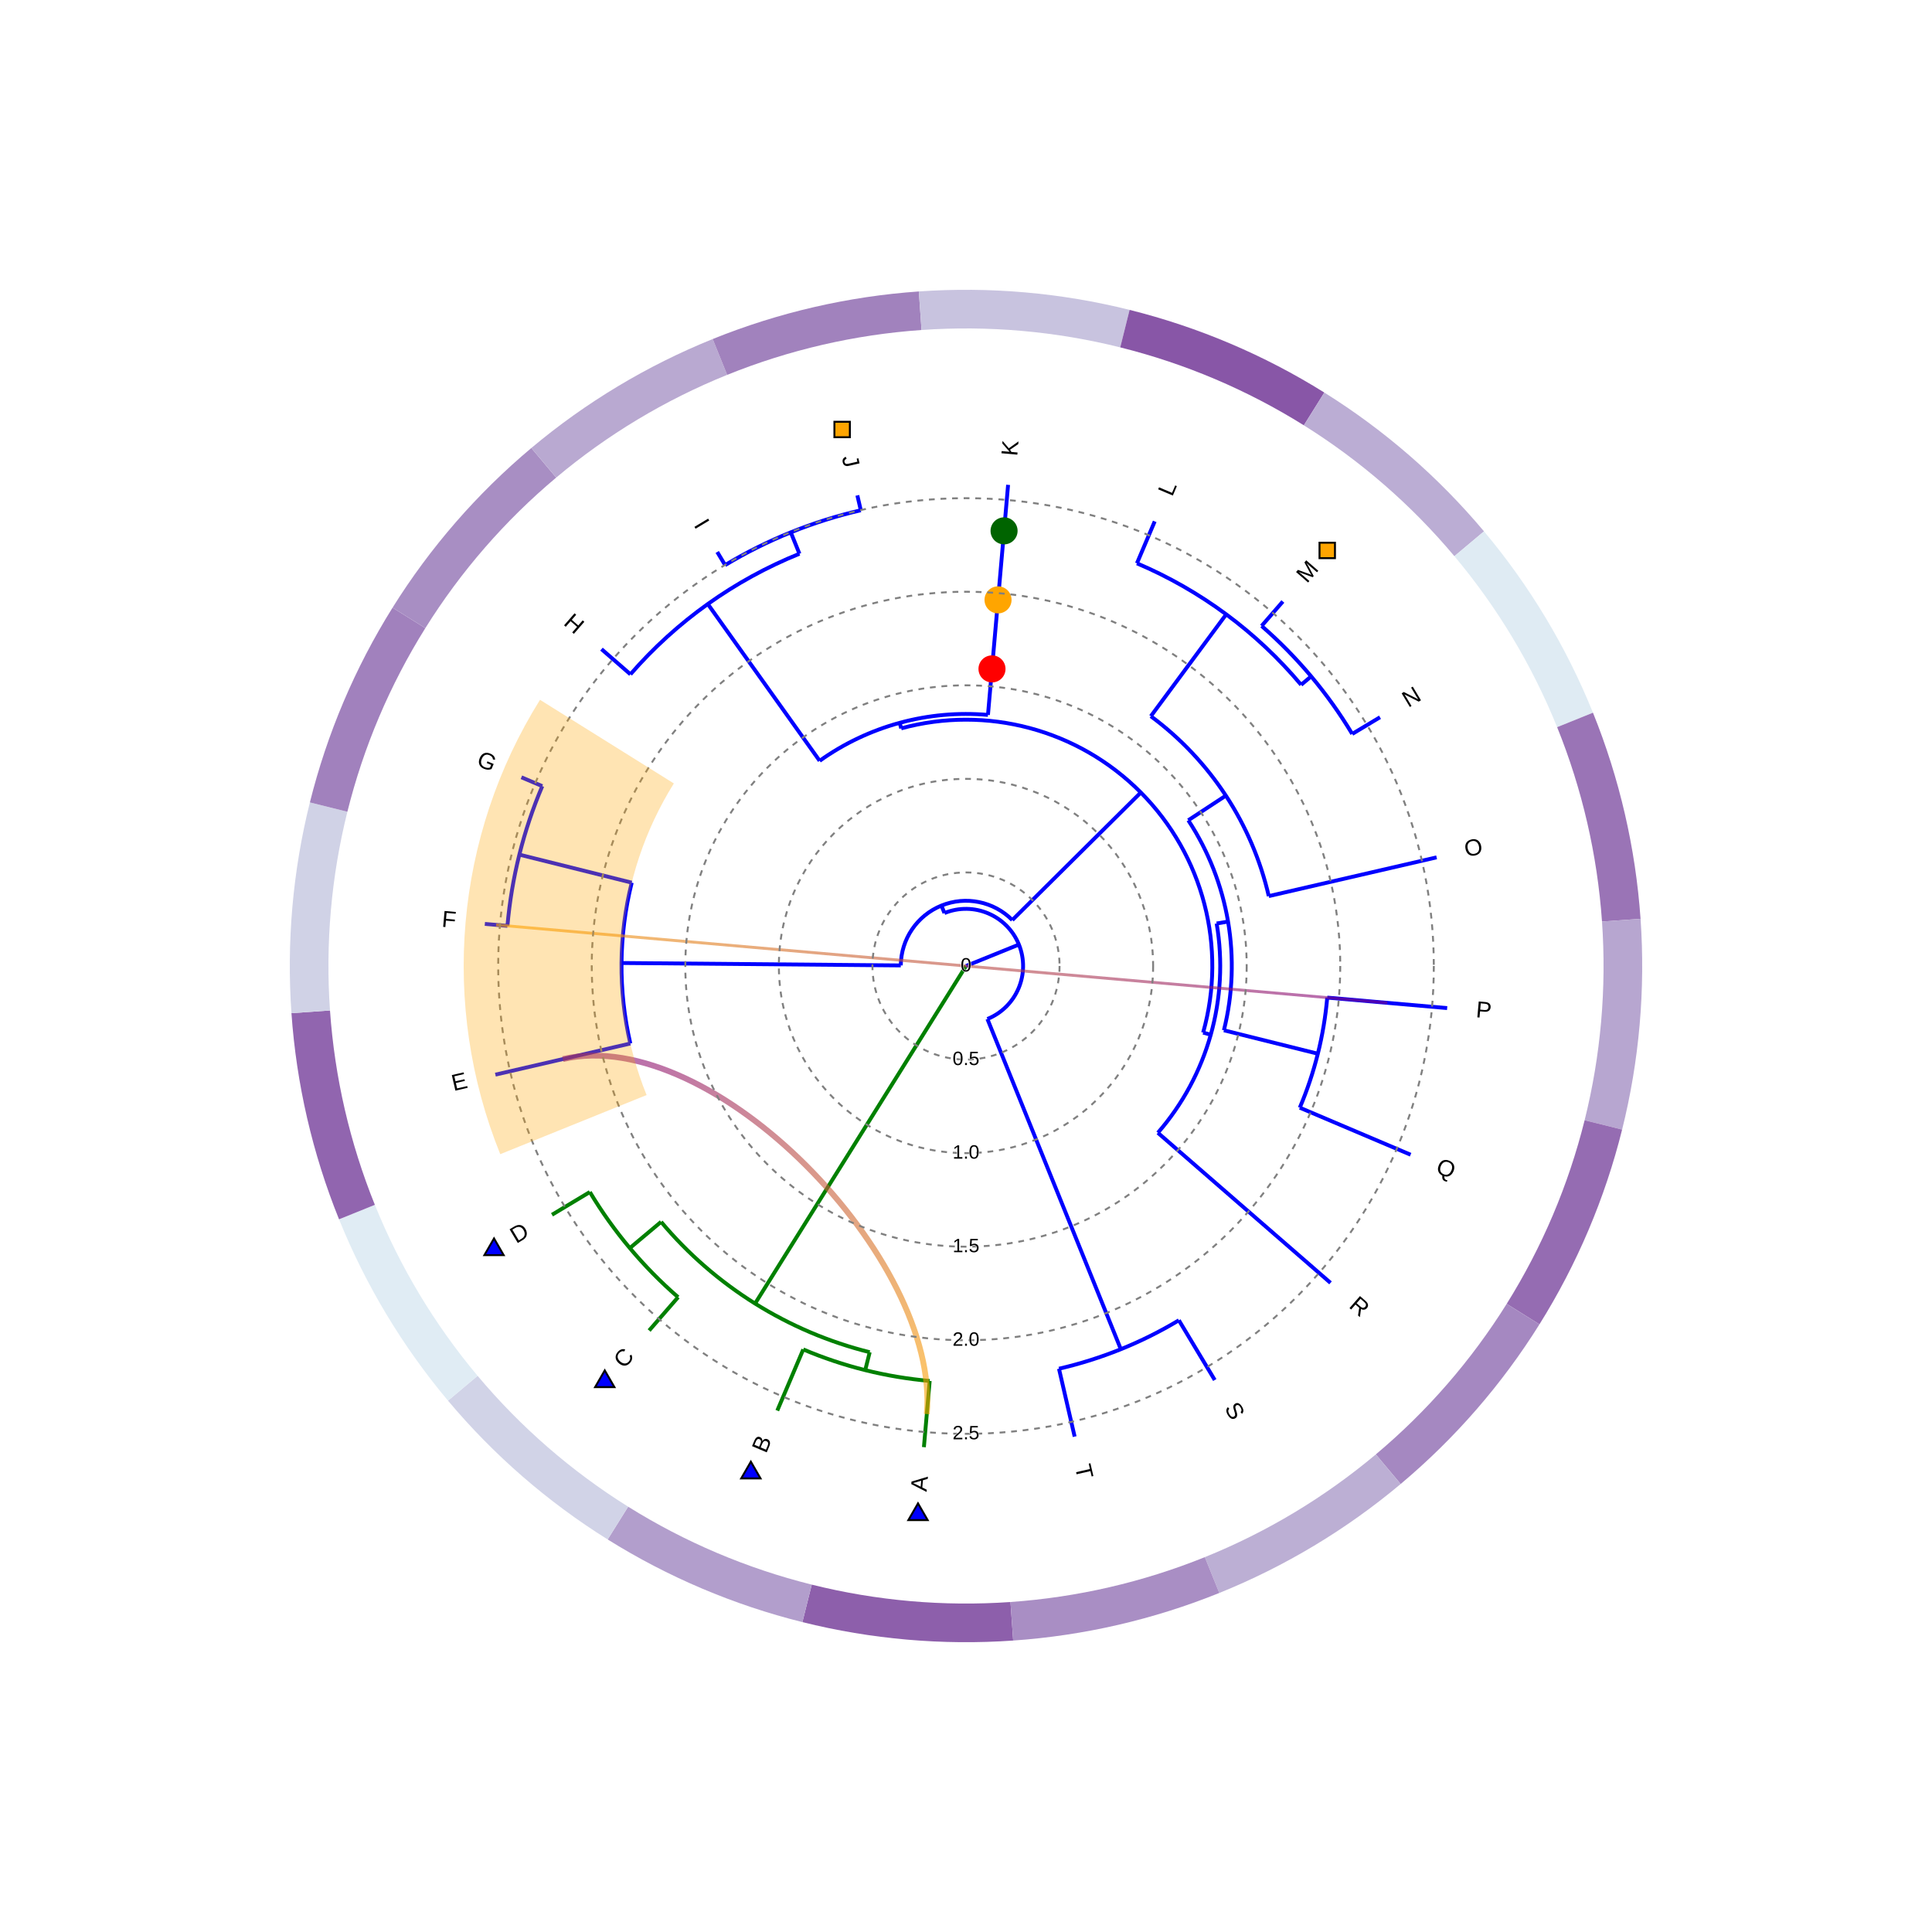
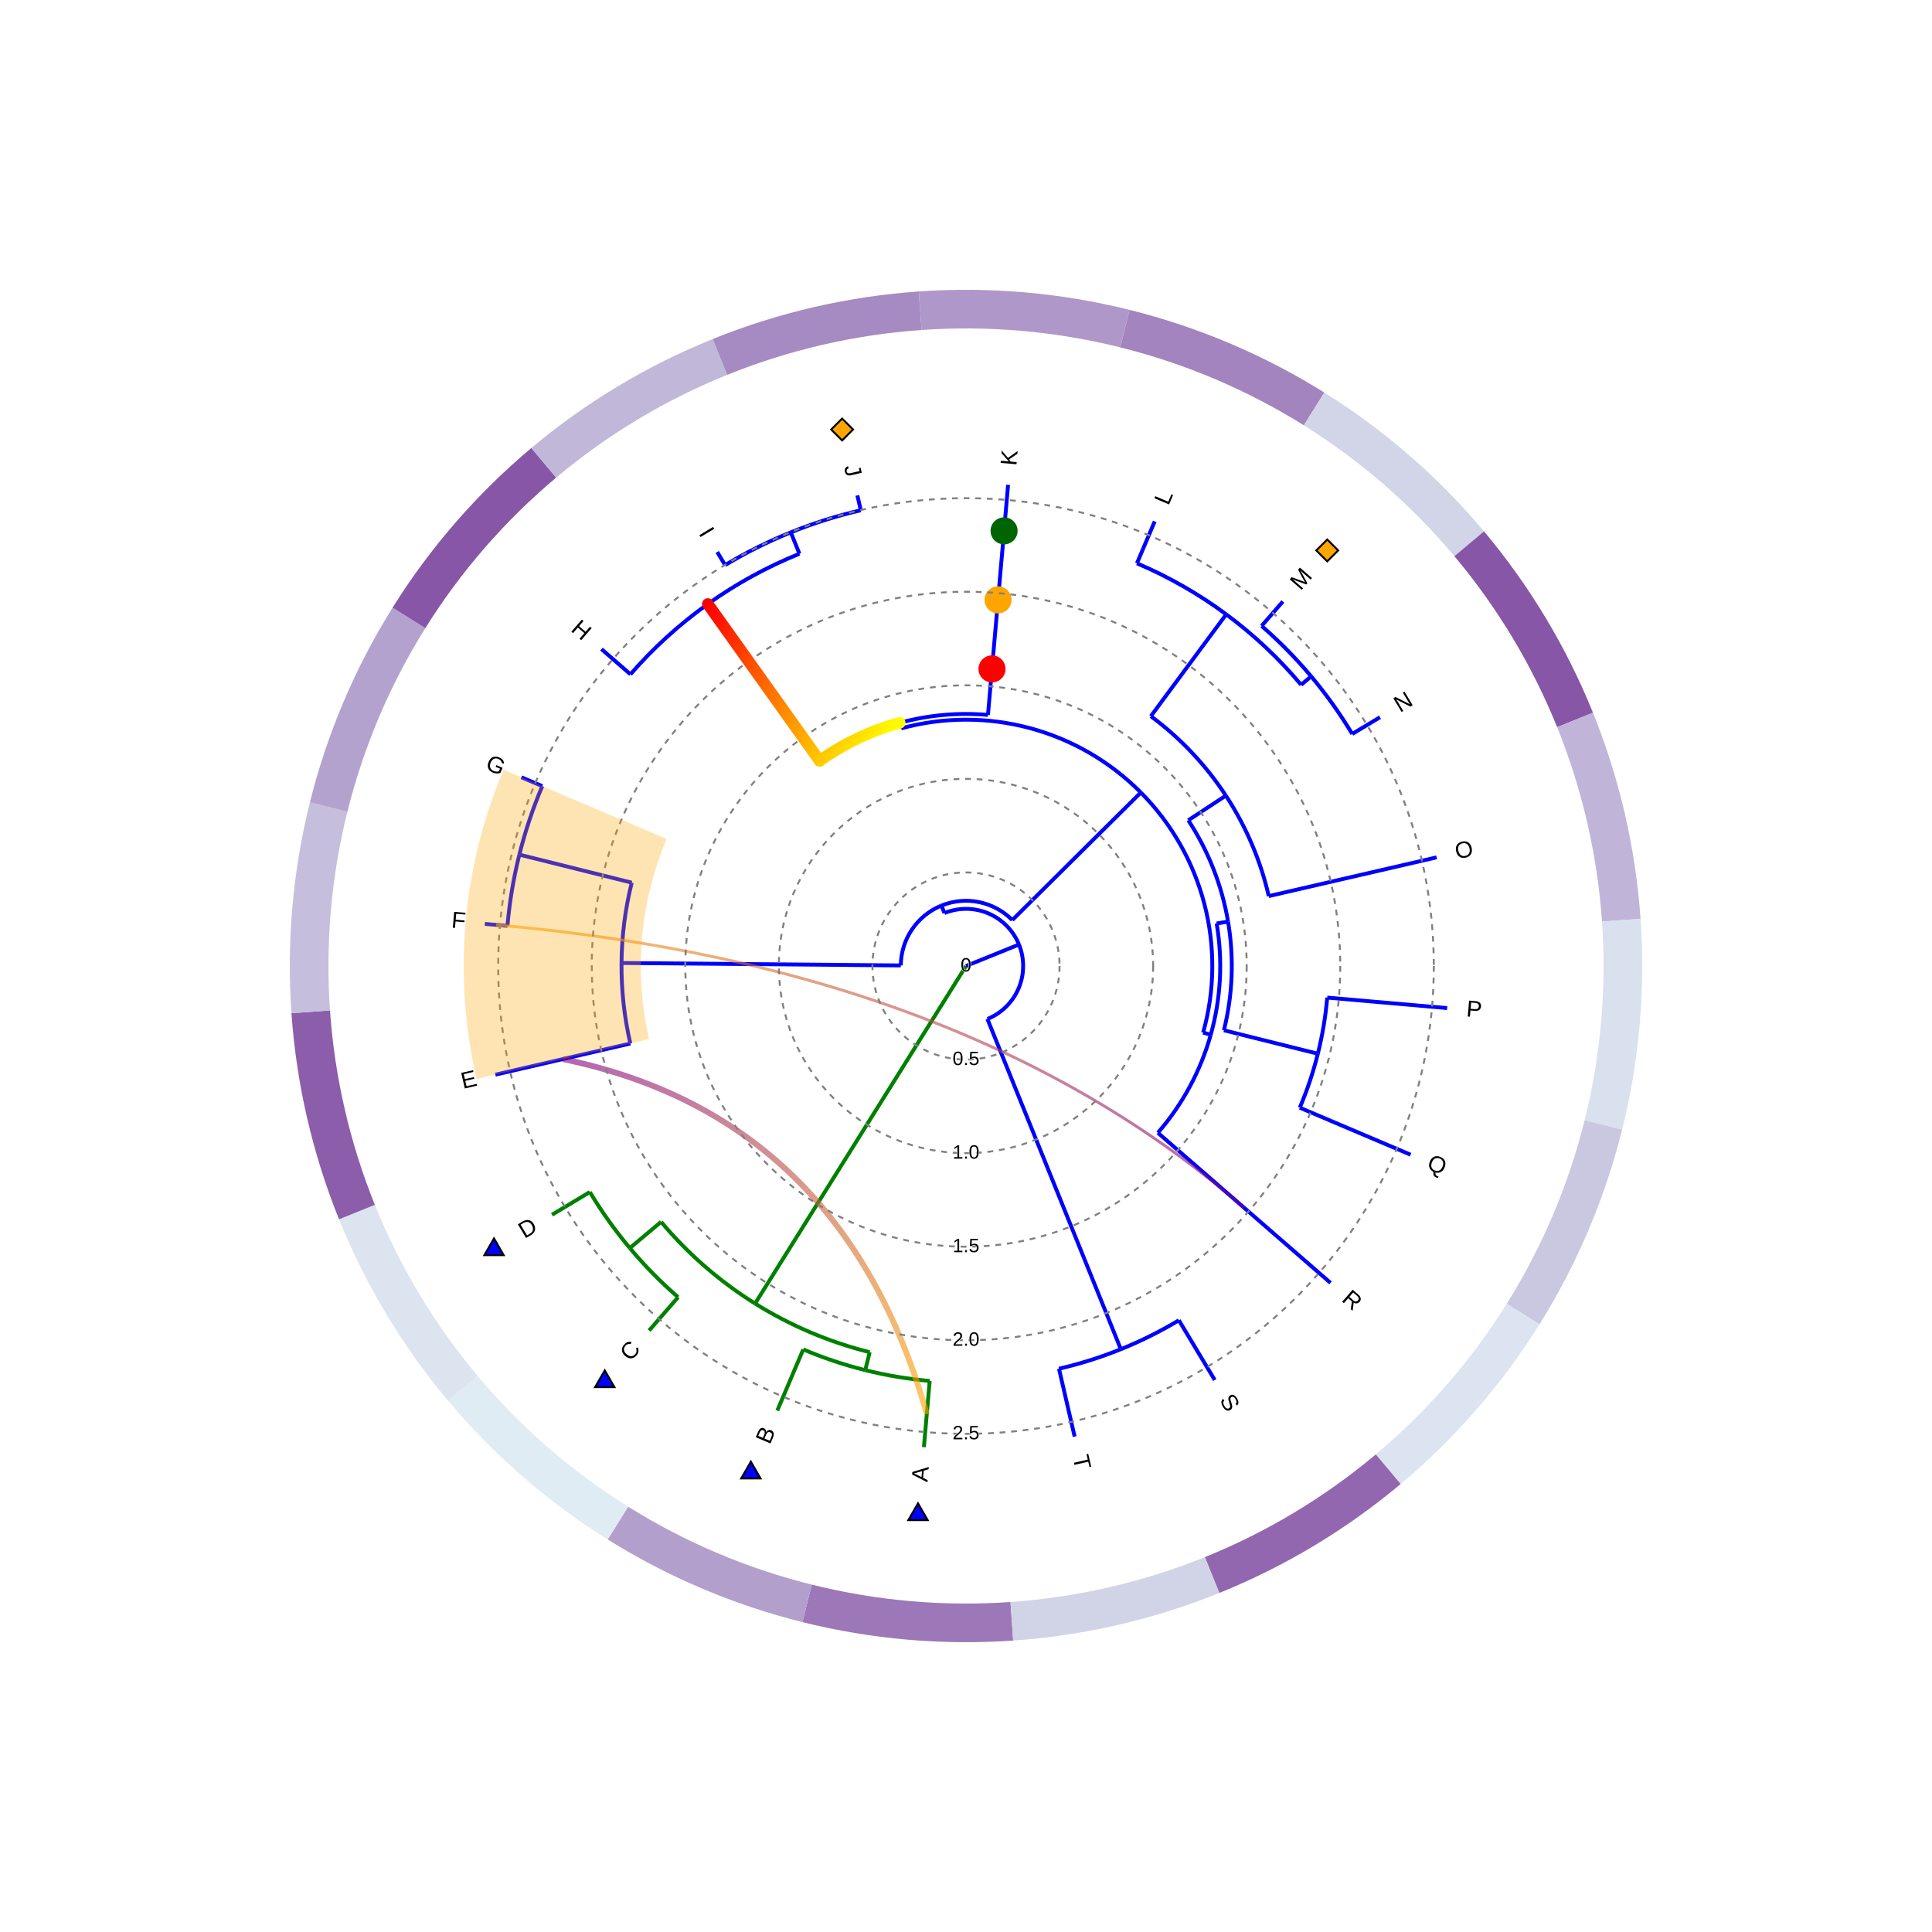
<svg xmlns="http://www.w3.org/2000/svg" xmlns:xlink="http://www.w3.org/1999/xlink" width="1000" height="1000" viewBox="-500.0 -500.0 1000 1000">
  <defs>
-     <linearGradient x1="-208.665" y1="48.174" x2="-20.289" y2="231.908" gradientUnits="userSpaceOnUse" id="tr_grad_762690">
+     <linearGradient x1="-208.665" y1="48.174" x2="-20.289" y2="231.908" gradientUnits="userSpaceOnUse" id="tr_grad_jsqf00">
      <stop offset="0" stop-color="purple" />
      <stop offset="1" stop-color="orange" />
    </linearGradient>
-     <linearGradient x1="218.012" y1="19.074" x2="-243.2" y2="-21.277" gradientUnits="userSpaceOnUse" id="tr_grad_515223">
+     <linearGradient x1="143.994" y1="125.172" x2="-243.2" y2="-21.277" gradientUnits="userSpaceOnUse" id="tr_grad_zhhig3">
      <stop offset="0" stop-color="purple" />
      <stop offset="1" stop-color="orange" />
    </linearGradient>
+     <linearGradient x1="-34.314" y1="-125.861" x2="-133.642" y2="-187.359" gradientUnits="userSpaceOnUse" id="grad_pv01k1">
+       <stop offset="0" stop-color="yellow" />
+       <stop offset="1" stop-color="red" />
+     </linearGradient>
  </defs>
  <rect x="-500.0" y="-500.0" width="1000" height="1000" fill="white" />
+   <path d="M-52.156,209.185 A215.589,215.589,0,0,0,-18.79,214.768" stroke="green" stroke-width="2" fill="none" />
  <path d="M-18.79,214.768 L-21.789,249.048" stroke="green" stroke-width="2" />
-   <circle cx="-21.789" cy="249.048" r="0" fill="black" />
+   <path d="M-52.156,209.185 A215.589,215.589,0,0,1,-84.237,198.451" stroke="green" stroke-width="2" fill="none" />
  <path d="M-84.237,198.451 L-97.683,230.126" stroke="green" stroke-width="2" />
-   <circle cx="-97.683" cy="230.126" r="0" fill="black" />
+   <path d="M-109.175,174.717 A206.022,206.022,0,0,0,-49.841,199.902" stroke="green" stroke-width="2" fill="none" />
  <path d="M-49.841,199.902 L-52.156,209.185" stroke="green" stroke-width="2" />
-   <path d="M-18.79,214.768 A215.589,215.589,0,0,1,-84.237,198.451" stroke="green" stroke-width="2" fill="none" />
-   <circle cx="-52.156" cy="209.185" r="0" fill="green" />
+   <path d="M-174.003,146.006 A227.144,227.144,0,0,0,-149.02,171.428" stroke="green" stroke-width="2" fill="none" />
  <path d="M-149.02,171.428 L-164.015,188.677" stroke="green" stroke-width="2" />
-   <circle cx="-164.015" cy="188.677" r="0" fill="black" />
+   <path d="M-174.003,146.006 A227.144,227.144,0,0,1,-194.701,116.988" stroke="green" stroke-width="2" fill="none" />
  <path d="M-194.701,116.988 L-214.292,128.759" stroke="green" stroke-width="2" />
-   <circle cx="-214.292" cy="128.759" r="0" fill="black" />
+   <path d="M-109.175,174.717 A206.022,206.022,0,0,1,-157.822,132.429" stroke="green" stroke-width="2" fill="none" />
  <path d="M-157.822,132.429 L-174.003,146.006" stroke="green" stroke-width="2" />
-   <path d="M-149.02,171.428 A227.144,227.144,0,0,1,-194.701,116.988" stroke="green" stroke-width="2" fill="none" />
-   <circle cx="-174.003" cy="146.006" r="0" fill="green" />
+   <path d="M-0.0,-0.0 A0.0,0.0,0,0,0,-0.0,0.0" stroke="green" stroke-width="2" fill="none" />
  <path d="M-0.0,0.0 L-109.175,174.717" stroke="green" stroke-width="2" />
-   <path d="M-49.841,199.902 A206.022,206.022,0,0,1,-157.822,132.429" stroke="green" stroke-width="2" fill="none" />
-   <circle cx="-109.175" cy="174.717" r="0" fill="green" />
+   <path d="M-178.301,-1.556 A178.308,178.308,0,0,0,-173.738,40.111" stroke="blue" stroke-width="2" fill="none" />
  <path d="M-173.738,40.111 L-243.592,56.238" stroke="blue" stroke-width="2" />
-   <circle cx="-243.592" cy="56.238" r="0" fill="black" />
+   <path d="M-231.182,-57.64 A238.259,238.259,0,0,0,-237.352,-20.766" stroke="blue" stroke-width="2" fill="none" />
  <path d="M-237.352,-20.766 L-249.048,-21.789" stroke="blue" stroke-width="2" />
-   <circle cx="-249.048" cy="-21.789" r="0" fill="black" />
+   <path d="M-231.182,-57.64 A238.259,238.259,0,0,1,-219.319,-93.095" stroke="blue" stroke-width="2" fill="none" />
  <path d="M-219.319,-93.095 L-230.126,-97.683" stroke="blue" stroke-width="2" />
-   <circle cx="-230.126" cy="-97.683" r="0" fill="black" />
+   <path d="M-178.301,-1.556 A178.308,178.308,0,0,1,-173.011,-43.137" stroke="blue" stroke-width="2" fill="none" />
  <path d="M-173.011,-43.137 L-231.182,-57.64" stroke="blue" stroke-width="2" />
-   <path d="M-237.352,-20.766 A238.259,238.259,0,0,1,-219.319,-93.095" stroke="blue" stroke-width="2" fill="none" />
-   <circle cx="-231.182" cy="-57.64" r="0" fill="blue" />
+   <path d="M-12.721,-31.265 A33.754,33.754,0,0,0,-33.753,-0.295" stroke="blue" stroke-width="2" fill="none" />
  <path d="M-33.753,-0.295 L-178.301,-1.556" stroke="blue" stroke-width="2" />
-   <path d="M-173.738,40.111 A178.308,178.308,0,0,1,-173.011,-43.137" stroke="blue" stroke-width="2" fill="none" />
-   <circle cx="-178.301" cy="-1.556" r="0" fill="blue" />
+   <path d="M-133.642,-187.359 A230.138,230.138,0,0,0,-173.688,-150.984" stroke="blue" stroke-width="2" fill="none" />
  <path d="M-173.688,-150.984 L-188.677,-164.015" stroke="blue" stroke-width="2" />
-   <circle cx="-188.677" cy="-164.015" r="0" fill="black" />
+   <path d="M-90.689,-224.462 A242.09,242.09,0,0,0,-124.686,-207.512" stroke="blue" stroke-width="2" fill="none" />
  <path d="M-124.686,-207.512 L-128.759,-214.292" stroke="blue" stroke-width="2" />
-   <circle cx="-128.759" cy="-214.292" r="0" fill="black" />
+   <path d="M-90.689,-224.462 A242.09,242.09,0,0,1,-54.458,-235.886" stroke="blue" stroke-width="2" fill="none" />
  <path d="M-54.458,-235.886 L-56.238,-243.592" stroke="blue" stroke-width="2" />
-   <circle cx="-56.238" cy="-243.592" r="0" fill="black" />
+   <path d="M-133.642,-187.359 A230.138,230.138,0,0,1,-86.211,-213.381" stroke="blue" stroke-width="2" fill="none" />
  <path d="M-86.211,-213.381 L-90.689,-224.462" stroke="blue" stroke-width="2" />
-   <path d="M-124.686,-207.512 A242.09,242.09,0,0,1,-54.458,-235.886" stroke="blue" stroke-width="2" fill="none" />
-   <circle cx="-90.689" cy="-224.462" r="0" fill="blue" />
+   <path d="M-34.314,-125.861 A130.455,130.455,0,0,0,-75.756,-106.205" stroke="blue" stroke-width="2" fill="none" />
  <path d="M-75.756,-106.205 L-133.642,-187.359" stroke="blue" stroke-width="2" />
-   <path d="M-173.688,-150.984 A230.138,230.138,0,0,1,-86.211,-213.381" stroke="blue" stroke-width="2" fill="none" />
-   <circle cx="-133.642" cy="-187.359" r="0" fill="blue" />
+   <path d="M-34.314,-125.861 A130.455,130.455,0,0,1,11.37,-129.958" stroke="blue" stroke-width="2" fill="none" />
  <path d="M11.37,-129.958 L21.789,-249.049" stroke="blue" stroke-width="2" />
-   <circle cx="21.789" cy="-249.049" r="0" fill="black" />
+   <path d="M90.492,-89.804 A127.49,127.49,0,0,0,-33.534,-123" stroke="blue" stroke-width="2" fill="none" />
  <path d="M-33.534,-123 L-34.314,-125.861" stroke="blue" stroke-width="2" />
-   <path d="M-75.756,-106.205 A130.455,130.455,0,0,1,11.37,-129.958" stroke="blue" stroke-width="2" fill="none" />
-   <circle cx="-34.314" cy="-125.861" r="0" fill="blue" />
+   <path d="M134.683,-182.014 A226.426,226.426,0,0,0,88.472,-208.426" stroke="blue" stroke-width="2" fill="none" />
  <path d="M88.472,-208.426 L97.683,-230.126" stroke="blue" stroke-width="2" />
-   <circle cx="97.683" cy="-230.126" r="0" fill="black" />
+   <path d="M178.656,-149.91 A233.219,233.219,0,0,0,153.005,-176.012" stroke="blue" stroke-width="2" fill="none" />
  <path d="M153.005,-176.012 L164.014,-188.677" stroke="blue" stroke-width="2" />
-   <circle cx="164.014" cy="-188.677" r="0" fill="black" />
+   <path d="M178.656,-149.91 A233.219,233.219,0,0,1,199.907,-120.116" stroke="blue" stroke-width="2" fill="none" />
  <path d="M199.907,-120.116 L214.291,-128.759" stroke="blue" stroke-width="2" />
-   <circle cx="214.291" cy="-128.759" r="0" fill="black" />
+   <path d="M134.683,-182.014 A226.426,226.426,0,0,1,173.452,-145.544" stroke="blue" stroke-width="2" fill="none" />
  <path d="M173.452,-145.544 L178.656,-149.91" stroke="blue" stroke-width="2" />
-   <path d="M153.005,-176.012 A233.219,233.219,0,0,1,199.907,-120.116" stroke="blue" stroke-width="2" fill="none" />
-   <circle cx="178.656" cy="-149.91" r="0" fill="blue" />
+   <path d="M134.505,-88.186 A160.836,160.836,0,0,0,95.669,-129.29" stroke="blue" stroke-width="2" fill="none" />
  <path d="M95.669,-129.29 L134.683,-182.014" stroke="blue" stroke-width="2" />
-   <path d="M88.472,-208.426 A226.426,226.426,0,0,1,173.452,-145.544" stroke="blue" stroke-width="2" fill="none" />
-   <circle cx="134.683" cy="-182.014" r="0" fill="blue" />
+   <path d="M134.505,-88.186 A160.836,160.836,0,0,1,156.714,-36.18" stroke="blue" stroke-width="2" fill="none" />
  <path d="M156.714,-36.18 L243.592,-56.238" stroke="blue" stroke-width="2" />
-   <circle cx="243.592" cy="-56.238" r="0" fill="black" />
+   <path d="M135.637,-23.002 A137.573,137.573,0,0,0,115.051,-75.43" stroke="blue" stroke-width="2" fill="none" />
  <path d="M115.051,-75.43 L134.505,-88.186" stroke="blue" stroke-width="2" />
-   <path d="M95.669,-129.29 A160.836,160.836,0,0,1,156.714,-36.18" stroke="blue" stroke-width="2" fill="none" />
-   <circle cx="134.505" cy="-88.186" r="0" fill="blue" />
+   <path d="M182.114,45.406 A187.689,187.689,0,0,0,186.975,16.358" stroke="blue" stroke-width="2" fill="none" />
  <path d="M186.975,16.358 L249.048,21.789" stroke="blue" stroke-width="2" />
-   <circle cx="249.048" cy="21.789" r="0" fill="black" />
+   <path d="M182.114,45.406 A187.689,187.689,0,0,1,172.769,73.336" stroke="blue" stroke-width="2" fill="none" />
  <path d="M172.769,73.336 L230.126,97.683" stroke="blue" stroke-width="2" />
-   <circle cx="230.126" cy="97.683" r="0" fill="black" />
+   <path d="M135.637,-23.002 A137.573,137.573,0,0,1,133.487,33.282" stroke="blue" stroke-width="2" fill="none" />
  <path d="M133.487,33.282 L182.114,45.406" stroke="blue" stroke-width="2" />
-   <path d="M186.975,16.358 A187.689,187.689,0,0,1,172.769,73.336" stroke="blue" stroke-width="2" fill="none" />
-   <circle cx="182.114" cy="45.406" r="0" fill="blue" />
+   <path d="M126.687,35.58 A131.588,131.588,0,0,0,129.736,-22.001" stroke="blue" stroke-width="2" fill="none" />
  <path d="M129.736,-22.001 L135.637,-23.002" stroke="blue" stroke-width="2" />
-   <path d="M115.051,-75.43 A137.573,137.573,0,0,1,133.487,33.282" stroke="blue" stroke-width="2" fill="none" />
-   <circle cx="135.637" cy="-23.002" r="0" fill="blue" />
+   <path d="M126.687,35.58 A131.588,131.588,0,0,1,99.311,86.33" stroke="blue" stroke-width="2" fill="none" />
  <path d="M99.311,86.33 L188.677,164.014" stroke="blue" stroke-width="2" />
-   <circle cx="188.677" cy="164.014" r="0" fill="black" />
+   <path d="M90.492,-89.804 A127.49,127.49,0,0,1,122.741,34.472" stroke="blue" stroke-width="2" fill="none" />
  <path d="M122.741,34.472 L126.687,35.58" stroke="blue" stroke-width="2" />
-   <path d="M129.736,-22.001 A131.588,131.588,0,0,1,99.311,86.33" stroke="blue" stroke-width="2" fill="none" />
-   <circle cx="126.687" cy="35.58" r="0" fill="blue" />
+   <path d="M-12.721,-31.265 A33.754,33.754,0,0,1,23.959,-23.777" stroke="blue" stroke-width="2" fill="none" />
  <path d="M23.959,-23.777 L90.492,-89.804" stroke="blue" stroke-width="2" />
-   <path d="M-33.534,-123 A127.49,127.49,0,0,1,122.741,34.472" stroke="blue" stroke-width="2" fill="none" />
-   <circle cx="90.492" cy="-89.804" r="0" fill="blue" />
+   <path d="M27.416,-11.116 A29.583,29.583,0,0,0,-11.149,-27.402" stroke="blue" stroke-width="2" fill="none" />
  <path d="M-11.149,-27.402 L-12.721,-31.265" stroke="blue" stroke-width="2" />
-   <path d="M-33.753,-0.295 A33.754,33.754,0,0,1,23.959,-23.777" stroke="blue" stroke-width="2" fill="none" />
-   <circle cx="-12.721" cy="-31.265" r="0" fill="blue" />
+   <path d="M80.14,198.352 A213.93,213.93,0,0,0,110.182,183.374" stroke="blue" stroke-width="2" fill="none" />
  <path d="M110.182,183.374 L128.759,214.292" stroke="blue" stroke-width="2" />
-   <circle cx="128.759" cy="214.292" r="0" fill="black" />
+   <path d="M80.14,198.352 A213.93,213.93,0,0,1,48.124,208.447" stroke="blue" stroke-width="2" fill="none" />
  <path d="M48.124,208.447 L56.238,243.592" stroke="blue" stroke-width="2" />
-   <circle cx="56.238" cy="243.592" r="0" fill="black" />
+   <path d="M27.416,-11.116 A29.583,29.583,0,0,1,11.082,27.429" stroke="blue" stroke-width="2" fill="none" />
  <path d="M11.082,27.429 L80.14,198.352" stroke="blue" stroke-width="2" />
-   <path d="M110.182,183.374 A213.93,213.93,0,0,1,48.124,208.447" stroke="blue" stroke-width="2" fill="none" />
-   <circle cx="80.14" cy="198.352" r="0" fill="blue" />
+   <path d="M-0.0,-0.0 A0.0,0.0,0,0,1,0.0,-0.0" stroke="blue" stroke-width="2" fill="none" />
  <path d="M0.0,-0.0 L27.416,-11.116" stroke="blue" stroke-width="2" />
-   <path d="M-11.149,-27.402 A29.583,29.583,0,0,1,11.082,27.429" stroke="blue" stroke-width="2" fill="none" />
-   <circle cx="27.416" cy="-11.116" r="0" fill="blue" />
-   <path d="M-0.0,0.0 A0.0,0.0,0,0,1,0.0,-0.0" stroke="blue" stroke-width="2" fill="none" />
-   <text x="-23.096" y="263.991" font-size="12" transform="rotate(-85.0,-23.09625,263.9913)" text-anchor="end" dominant-baseline="middle" font-family="Arial">A</text>
-   <text x="-103.544" y="243.934" font-size="12" transform="rotate(-67.0,-103.5436,243.9335)" text-anchor="end" dominant-baseline="middle" font-family="Arial">B</text>
-   <text x="-173.855" y="199.998" font-size="12" transform="rotate(-49.0,-173.8554,199.9978)" text-anchor="end" dominant-baseline="middle" font-family="Arial">C</text>
-   <text x="-227.149" y="136.485" font-size="12" transform="rotate(-31.0,-227.1491,136.4849)" text-anchor="end" dominant-baseline="middle" font-family="Arial">D</text>
-   <text x="-258.208" y="59.612" font-size="12" transform="rotate(-13.0,-258.2078,59.61196)" text-anchor="end" dominant-baseline="middle" font-family="Arial">E</text>
-   <text x="-263.991" y="-23.096" font-size="12" transform="rotate(5.0,-263.9913,-23.09625)" text-anchor="end" dominant-baseline="middle" font-family="Arial">F</text>
-   <text x="-243.934" y="-103.544" font-size="12" transform="rotate(23.0,-243.9335,-103.5436)" text-anchor="end" dominant-baseline="middle" font-family="Arial">G</text>
-   <text x="-199.998" y="-173.856" font-size="12" transform="rotate(41.0,-199.9979,-173.8555)" text-anchor="end" dominant-baseline="middle" font-family="Arial">H</text>
-   <text x="-136.485" y="-227.149" font-size="12" transform="rotate(59.0,-136.485,-227.1491)" text-anchor="end" dominant-baseline="middle" font-family="Arial">I</text>
-   <text x="-59.612" y="-258.208" font-size="12" transform="rotate(77.0,-59.61197,-258.2078)" text-anchor="end" dominant-baseline="middle" font-family="Arial">J</text>
-   <text x="23.096" y="-263.992" font-size="12" transform="rotate(275.0,23.09627,-263.9916)" text-anchor="start" dominant-baseline="middle" font-family="Arial">K</text>
-   <text x="103.544" y="-243.933" font-size="12" transform="rotate(293.0,103.5436,-243.9334)" text-anchor="start" dominant-baseline="middle" font-family="Arial">L</text>
-   <text x="173.855" y="-199.998" font-size="12" transform="rotate(311.0,173.8554,-199.9977)" text-anchor="start" dominant-baseline="middle" font-family="Arial">M</text>
-   <text x="227.149" y="-136.485" font-size="12" transform="rotate(329.0,227.149,-136.4849)" text-anchor="start" dominant-baseline="middle" font-family="Arial">N</text>
-   <text x="258.208" y="-59.612" font-size="12" transform="rotate(347.0,258.2077,-59.61194)" text-anchor="start" dominant-baseline="middle" font-family="Arial">O</text>
-   <text x="263.991" y="23.096" font-size="12" transform="rotate(365.0,263.9912,23.09624)" text-anchor="start" dominant-baseline="middle" font-family="Arial">P</text>
-   <text x="243.933" y="103.544" font-size="12" transform="rotate(383.0,243.9334,103.5436)" text-anchor="start" dominant-baseline="middle" font-family="Arial">Q</text>
-   <text x="199.997" y="173.855" font-size="12" transform="rotate(401.0,199.9974,173.8551)" text-anchor="start" dominant-baseline="middle" font-family="Arial">R</text>
-   <text x="136.485" y="227.149" font-size="12" transform="rotate(419.0,136.485,227.1492)" text-anchor="start" dominant-baseline="middle" font-family="Arial">S</text>
-   <text x="59.612" y="258.208" font-size="12" transform="rotate(437.0,59.612,258.2079)" text-anchor="start" dominant-baseline="middle" font-family="Arial">T</text>
+   <text x="-22.66" y="259.01" font-size="12" fill="black" font-family="Arial" transform="rotate(275.0, -22.66047, 259.0104)" text-anchor="end" dominant-baseline="middle">A</text>
+   <text x="-101.59" y="239.331" font-size="12" fill="black" font-family="Arial" transform="rotate(293.0, -101.59, 239.331)" text-anchor="end" dominant-baseline="middle">B</text>
+   <text x="-170.575" y="196.224" font-size="12" fill="black" font-family="Arial" transform="rotate(311.0, -170.5751, 196.2242)" text-anchor="end" dominant-baseline="middle">C</text>
+   <text x="-222.863" y="133.91" font-size="12" fill="black" font-family="Arial" transform="rotate(329.0, -222.8632, 133.9097)" text-anchor="end" dominant-baseline="middle">D</text>
+   <text x="-253.336" y="58.487" font-size="12" fill="black" font-family="Arial" transform="rotate(347.0, -253.3359, 58.48721)" text-anchor="end" dominant-baseline="middle">E</text>
+   <text x="-259.01" y="-22.66" font-size="12" fill="black" font-family="Arial" transform="rotate(365.0, -259.0103, -22.66047)" text-anchor="end" dominant-baseline="middle">F</text>
+   <text x="-239.331" y="-101.59" font-size="12" fill="black" font-family="Arial" transform="rotate(383.0, -239.331, -101.59)" text-anchor="end" dominant-baseline="middle">G</text>
+   <text x="-196.224" y="-170.575" font-size="12" fill="black" font-family="Arial" transform="rotate(401.0, -196.2243, -170.5752)" text-anchor="end" dominant-baseline="middle">H</text>
+   <text x="-133.91" y="-222.863" font-size="12" fill="black" font-family="Arial" transform="rotate(419.0, -133.9098, -222.8633)" text-anchor="end" dominant-baseline="middle">I</text>
+   <text x="-58.487" y="-253.336" font-size="12" fill="black" font-family="Arial" transform="rotate(437.0, -58.48722, -253.336)" text-anchor="end" dominant-baseline="middle">J</text>
+   <text x="22.66" y="-259.011" font-size="12" fill="black" font-family="Arial" transform="rotate(275.0, 22.66049, -259.0106)" text-anchor="start" dominant-baseline="middle">K</text>
+   <text x="101.59" y="-239.331" font-size="12" fill="black" font-family="Arial" transform="rotate(293.0, 101.5899, -239.3309)" text-anchor="start" dominant-baseline="middle">L</text>
+   <text x="170.575" y="-196.224" font-size="12" fill="black" font-family="Arial" transform="rotate(311.0, 170.5751, -196.2242)" text-anchor="start" dominant-baseline="middle">M</text>
+   <text x="222.863" y="-133.91" font-size="12" fill="black" font-family="Arial" transform="rotate(329.0, 222.8631, -133.9097)" text-anchor="start" dominant-baseline="middle">N</text>
+   <text x="253.336" y="-58.487" font-size="12" fill="black" font-family="Arial" transform="rotate(347.0, 253.3358, -58.48718)" text-anchor="start" dominant-baseline="middle">O</text>
+   <text x="259.01" y="22.66" font-size="12" fill="black" font-family="Arial" transform="rotate(5.0, 259.0102, 22.66046)" text-anchor="start" dominant-baseline="middle">P</text>
+   <text x="239.331" y="101.59" font-size="12" fill="black" font-family="Arial" transform="rotate(23.0, 239.3309, 101.5899)" text-anchor="start" dominant-baseline="middle">Q</text>
+   <text x="196.224" y="170.575" font-size="12" fill="black" font-family="Arial" transform="rotate(41.0, 196.2238, 170.5748)" text-anchor="start" dominant-baseline="middle">R</text>
+   <text x="133.91" y="222.863" font-size="12" fill="black" font-family="Arial" transform="rotate(59.0, 133.9098, 222.8634)" text-anchor="start" dominant-baseline="middle">S</text>
+   <text x="58.487" y="253.336" font-size="12" fill="black" font-family="Arial" transform="rotate(77.0, 58.48725, 253.3361)" text-anchor="start" dominant-baseline="middle">T</text>
  <path d="M-24.839,278.142 L-29.839,286.802 L-19.839,286.802 Z" fill="blue" opacity="1.0" stroke="black" stroke-width="1" />
  <path d="M-111.358,256.57 L-116.358,265.23 L-106.358,265.23 Z" fill="blue" opacity="1.0" stroke="black" stroke-width="1" />
  <path d="M-186.977,209.318 L-191.977,217.979 L-181.977,217.979 Z" fill="blue" opacity="1.0" stroke="black" stroke-width="1" />
  <path d="M-244.292,141.012 L-249.292,149.672 L-239.292,149.672 Z" fill="blue" opacity="1.0" stroke="black" stroke-width="1" />
-   <rect x="-68.111" y="-281.695" width="8.0" height="8.0" fill="orange" opacity="1.0" stroke="black" stroke-width="1" />
-   <rect x="182.977" y="-219.092" width="8.0" height="8.0" fill="orange" opacity="1.0" stroke="black" stroke-width="1" />
+   <rect x="-68.111" y="-281.695" width="8.0" height="8.0" transform="rotate(45.0,-64.11099,-277.6952)" fill="orange" opacity="1.0" stroke="black" stroke-width="1" />
+   <rect x="182.977" y="-219.092" width="8.0" height="8.0" transform="rotate(45.0,186.9766,-215.0919)" fill="orange" opacity="1.0" stroke="black" stroke-width="1" />
  <circle cx="13.454" cy="-153.776" r="7.0" fill="red" opacity="1.0" />
  <circle cx="16.579" cy="-189.504" r="7.0" fill="orange" opacity="1.0" />
  <circle cx="19.705" cy="-225.231" r="7.0" fill="darkgreen" opacity="1.0" />
-   <path d="M24.415,349.147 A350.0,350.0,0,0,1,-84.673,339.604 L-79.834,320.198 A330.0,330.0,0,0,0,23.02,329.196 Z" fill="#8d5fab" stroke="none" />
-   <path d="M-84.673,339.604 A350.0,350.0,0,0,1,-185.472,296.817 L-174.873,279.856 A330.0,330.0,0,0,0,-79.834,320.198 Z" fill="#b29ecc" stroke="none" />
-   <path d="M-185.472,296.817 A350.0,350.0,0,0,1,-268.116,224.976 L-252.795,212.12 A330.0,330.0,0,0,0,-174.873,279.856 Z" fill="#d1d3e7" stroke="none" />
-   <path d="M-268.116,224.976 A350.0,350.0,0,0,1,-324.514,131.112 L-305.971,123.62 A330.0,330.0,0,0,0,-252.795,212.12 Z" fill="#e0ecf4" stroke="none" />
-   <path d="M-324.514,131.112 A350.0,350.0,0,0,1,-349.147,24.415 L-329.196,23.02 A330.0,330.0,0,0,0,-305.971,123.62 Z" fill="#9165af" stroke="none" />
-   <path d="M-349.147,24.415 A350.0,350.0,0,0,1,-339.604,-84.673 L-320.198,-79.834 A330.0,330.0,0,0,0,-329.196,23.02 Z" fill="#d0d2e6" stroke="none" />
-   <path d="M-339.604,-84.673 A350.0,350.0,0,0,1,-296.817,-185.472 L-279.856,-174.873 A330.0,330.0,0,0,0,-320.198,-79.834 Z" fill="#a181bd" stroke="none" />
-   <path d="M-296.817,-185.472 A350.0,350.0,0,0,1,-224.976,-268.116 L-212.12,-252.795 A330.0,330.0,0,0,0,-279.856,-174.873 Z" fill="#a88ec3" stroke="none" />
-   <path d="M-224.976,-268.116 A350.0,350.0,0,0,1,-131.112,-324.514 L-123.62,-305.971 A330.0,330.0,0,0,0,-212.12,-252.795 Z" fill="#b9a9d1" stroke="none" />
-   <path d="M-131.112,-324.514 A350.0,350.0,0,0,1,-24.415,-349.147 L-23.02,-329.196 A330.0,330.0,0,0,0,-123.62,-305.971 Z" fill="#a182bd" stroke="none" />
-   <path d="M-24.415,-349.147 A350.0,350.0,0,0,1,84.673,-339.604 L79.834,-320.198 A330.0,330.0,0,0,0,-23.02,-329.196 Z" fill="#c8c3df" stroke="none" />
-   <path d="M84.673,-339.604 A350.0,350.0,0,0,1,185.472,-296.817 L174.873,-279.856 A330.0,330.0,0,0,0,79.834,-320.198 Z" fill="#8856a7" stroke="none" />
-   <path d="M185.472,-296.817 A350.0,350.0,0,0,1,268.116,-224.976 L252.795,-212.12 A330.0,330.0,0,0,0,174.873,-279.856 Z" fill="#bbadd4" stroke="none" />
-   <path d="M268.116,-224.976 A350.0,350.0,0,0,1,324.514,-131.112 L305.971,-123.62 A330.0,330.0,0,0,0,252.795,-212.12 Z" fill="#dfebf3" stroke="none" />
-   <path d="M324.514,-131.112 A350.0,350.0,0,0,1,349.147,-24.415 L329.196,-23.02 A330.0,330.0,0,0,0,305.971,-123.62 Z" fill="#9a74b6" stroke="none" />
-   <path d="M349.147,-24.415 A350.0,350.0,0,0,1,339.604,84.673 L320.198,79.834 A330.0,330.0,0,0,0,329.196,-23.02 Z" fill="#b7a6d0" stroke="none" />
-   <path d="M339.604,84.673 A350.0,350.0,0,0,1,296.817,185.472 L279.856,174.873 A330.0,330.0,0,0,0,320.198,79.834 Z" fill="#956cb2" stroke="none" />
-   <path d="M296.817,185.472 A350.0,350.0,0,0,1,224.976,268.116 L212.12,252.795 A330.0,330.0,0,0,0,279.856,174.873 Z" fill="#a588c1" stroke="none" />
-   <path d="M224.976,268.116 A350.0,350.0,0,0,1,131.112,324.514 L123.62,305.971 A330.0,330.0,0,0,0,212.12,252.795 Z" fill="#bcafd4" stroke="none" />
-   <path d="M131.112,324.514 A350.0,350.0,0,0,1,24.415,349.147 L23.02,329.196 A330.0,330.0,0,0,0,123.62,305.971 Z" fill="#a98ec4" stroke="none" />
-   <use xlink:href="#tr_grad_762690" />
-   <path d="M-208.665,48.174 C-130.715,30.178,-13.317,152.213,-20.289,231.908" stroke-width="3.0" fill="none" stroke-opacity="0.6" stroke="url(#tr_grad_762690)" />
-   <use xlink:href="#tr_grad_515223" />
-   <path d="M218.012,19.074 C138.316,12.101,-163.505,-14.305,-243.2,-21.277" stroke-width="1.5" fill="none" stroke-opacity="0.6" stroke="url(#tr_grad_515223)" />
+   <path d="M23.02,329.196 A330,330,0,0,1,-79.834,320.197 L-84.673,339.603 A350,350,0,0,0,24.415,349.147 Z" fill="#9c78b8" stroke="none" stroke-width="0.5" />
+   <path d="M-79.834,320.197 A330,330,0,0,1,-174.873,279.856 L-185.472,296.817 A350,350,0,0,0,-84.673,339.603 Z" fill="#b39fcc" stroke="none" stroke-width="0.5" />
+   <path d="M-174.873,279.856 A330,330,0,0,1,-252.794,212.12 L-268.115,224.975 A350,350,0,0,0,-185.472,296.817 Z" fill="#e0ecf4" stroke="none" stroke-width="0.5" />
+   <path d="M-252.794,212.12 A330,330,0,0,1,-305.97,123.62 L-324.514,131.112 A350,350,0,0,0,-268.115,224.975 Z" fill="#dbe4ef" stroke="none" stroke-width="0.5" />
+   <path d="M-305.97,123.62 A330,330,0,0,1,-329.196,23.02 L-349.147,24.415 A350,350,0,0,0,-324.514,131.112 Z" fill="#8c5daa" stroke="none" stroke-width="0.5" />
+   <path d="M-329.196,23.02 A330,330,0,0,1,-320.197,-79.834 L-339.603,-84.673 A350,350,0,0,0,-349.147,24.415 Z" fill="#c5bedc" stroke="none" stroke-width="0.5" />
+   <path d="M-320.197,-79.834 A330,330,0,0,1,-279.856,-174.873 L-296.817,-185.472 A350,350,0,0,0,-339.603,-84.673 Z" fill="#b4a2ce" stroke="none" stroke-width="0.5" />
+   <path d="M-279.856,-174.873 A330,330,0,0,1,-212.12,-252.795 L-224.976,-268.115 A350,350,0,0,0,-296.817,-185.472 Z" fill="#8856a7" stroke="none" stroke-width="0.5" />
+   <path d="M-212.12,-252.794 A330,330,0,0,1,-123.62,-305.97 L-131.112,-324.514 A350,350,0,0,0,-224.975,-268.115 Z" fill="#c1b7d8" stroke="none" stroke-width="0.5" />
+   <path d="M-123.62,-305.97 A330,330,0,0,1,-23.02,-329.196 L-24.415,-349.147 A350,350,0,0,0,-131.112,-324.514 Z" fill="#a68ac2" stroke="none" stroke-width="0.5" />
+   <path d="M-23.02,-329.196 A330.0,330.0,0,0,1,79.834,-320.198 L84.673,-339.604 A350.0,350.0,0,0,0,-24.415,-349.147 Z" fill="#af98c9" stroke="none" stroke-width="0.5" />
+   <path d="M79.834,-320.197 A330,330,0,0,1,174.873,-279.856 L185.472,-296.816 A350,350,0,0,0,84.673,-339.603 Z" fill="#a384be" stroke="none" stroke-width="0.5" />
+   <path d="M174.873,-279.856 A330,330,0,0,1,252.794,-212.12 L268.115,-224.975 A350,350,0,0,0,185.472,-296.816 Z" fill="#d2d4e7" stroke="none" stroke-width="0.5" />
+   <path d="M252.794,-212.12 A330,330,0,0,1,305.97,-123.62 L324.514,-131.112 A350,350,0,0,0,268.115,-224.975 Z" fill="#8856a7" stroke="none" stroke-width="0.5" />
+   <path d="M305.97,-123.62 A330,330,0,0,1,329.196,-23.02 L349.147,-24.415 A350,350,0,0,0,324.514,-131.112 Z" fill="#c0b5d8" stroke="none" stroke-width="0.5" />
+   <path d="M329.196,-23.02 A330,330,0,0,1,320.197,79.834 L339.603,84.673 A350,350,0,0,0,349.147,-24.415 Z" fill="#d9e0ee" stroke="none" stroke-width="0.5" />
+   <path d="M320.197,79.834 A330,330,0,0,1,279.856,174.873 L296.816,185.472 A350,350,0,0,0,339.603,84.673 Z" fill="#cac7e1" stroke="none" stroke-width="0.5" />
+   <path d="M279.855,174.873 A329.999,329.999,0,0,1,212.119,252.794 L224.975,268.115 A349.999,349.999,0,0,0,296.816,185.471 Z" fill="#dbe4f0" stroke="none" stroke-width="0.5" />
+   <path d="M212.12,252.795 A330,330,0,0,1,123.62,305.971 L131.112,324.514 A350,350,0,0,0,224.976,268.115 Z" fill="#9267af" stroke="none" stroke-width="0.5" />
+   <path d="M123.62,305.971 A330,330,0,0,1,23.02,329.196 L24.415,349.147 A350,350,0,0,0,131.112,324.514 Z" fill="#d1d3e7" stroke="none" stroke-width="0.5" />
+   <use xlink:href="#tr_grad_jsqf00" />
+   <path d="M-208.665,48.174 Q-63.845,78.103,-20.289,231.908" stroke-width="3.0" fill="none" stroke-opacity="0.6" stroke="url(#tr_grad_jsqf00)" />
+   <use xlink:href="#tr_grad_zhhig3" />
+   <path d="M143.994,125.172 Q-0.0,0.0,-243.2,-21.277" stroke-width="1.5" fill="none" stroke-opacity="0.6" stroke="url(#tr_grad_zhhig3)" />
  <circle cx="0" cy="0" r="0.0" fill="none" stroke="gray" stroke-width="1.0" stroke-dasharray="3,3" />
  <text x="0.0" y="0.0" font-size="10" fill="black" stroke="white" stroke-width="0.5" paint-order="stroke" text-anchor="middle" dominant-baseline="middle" font-family="Arial">0</text>
  <circle cx="0" cy="0" r="48.429" fill="none" stroke="gray" stroke-width="1.0" stroke-dasharray="3,3" />
  <text x="2.96539893582944e-15" y="48.429" font-size="10" fill="black" stroke="white" stroke-width="0.5" paint-order="stroke" text-anchor="middle" dominant-baseline="middle" font-family="Arial">0.5</text>
  <circle cx="0" cy="0" r="96.857" fill="none" stroke="gray" stroke-width="1.0" stroke-dasharray="3,3" />
  <text x="5.93079787165888e-15" y="96.857" font-size="10" fill="black" stroke="white" stroke-width="0.5" paint-order="stroke" text-anchor="middle" dominant-baseline="middle" font-family="Arial">1.0</text>
  <circle cx="0" cy="0" r="145.286" fill="none" stroke="gray" stroke-width="1.0" stroke-dasharray="3,3" />
  <text x="8.89619680748832e-15" y="145.286" font-size="10" fill="black" stroke="white" stroke-width="0.5" paint-order="stroke" text-anchor="middle" dominant-baseline="middle" font-family="Arial">1.5</text>
  <circle cx="0" cy="0" r="193.715" fill="none" stroke="gray" stroke-width="1.0" stroke-dasharray="3,3" />
  <text x="1.186159574331776e-14" y="193.715" font-size="10" fill="black" stroke="white" stroke-width="0.5" paint-order="stroke" text-anchor="middle" dominant-baseline="middle" font-family="Arial">2.0</text>
  <circle cx="0" cy="0" r="242.143" fill="none" stroke="gray" stroke-width="1.0" stroke-dasharray="3,3" />
  <text x="1.48269946791472e-14" y="242.143" font-size="10" fill="black" stroke="white" stroke-width="0.5" paint-order="stroke" text-anchor="middle" dominant-baseline="middle" font-family="Arial">2.5</text>
-   <text x="1.6051641478294552e-14" y="262.143" font-size="12" font-weight="bold" text-anchor="middle" dominant-baseline="middle" />
-   <path d="M-165.324,66.795 L-241.068,97.398 A260,260,0,0,1,-220.492,-137.779 L-151.214,-94.489 A178.308,178.308,0,0,0,-165.324,66.795 Z" fill="orange" fill-opacity="0.3" stroke="none" />
+   <path d="M-163.994,37.861 A168.308,168.308,0,0,1,-154.928,-65.763 L-239.331,-101.59 A260,260,0,0,0,-253.336,58.487 Z" fill="orange" fill-opacity="0.3" />
+   <path d="M-34.314,-125.861 A130.455,130.455,0,0,0,-75.756,-106.205" stroke="red" stroke-width="4" fill="none" stroke-linecap="round" />
+   <path d="M-75.756,-106.205 L-133.642,-187.359" stroke="red" stroke-width="4" stroke-linecap="round" />
+   <use xlink:href="#grad_pv01k1" />
+   <path d="M-34.314,-125.861 A130.455,130.455,0,0,0,-75.756,-106.205" stroke="url(#grad_pv01k1)" stroke-width="6" fill="none" stroke-linecap="round" />
+   <path d="M-75.756,-106.205 L-133.642,-187.359" stroke="url(#grad_pv01k1)" stroke-width="6" stroke-linecap="round" />
</svg>
